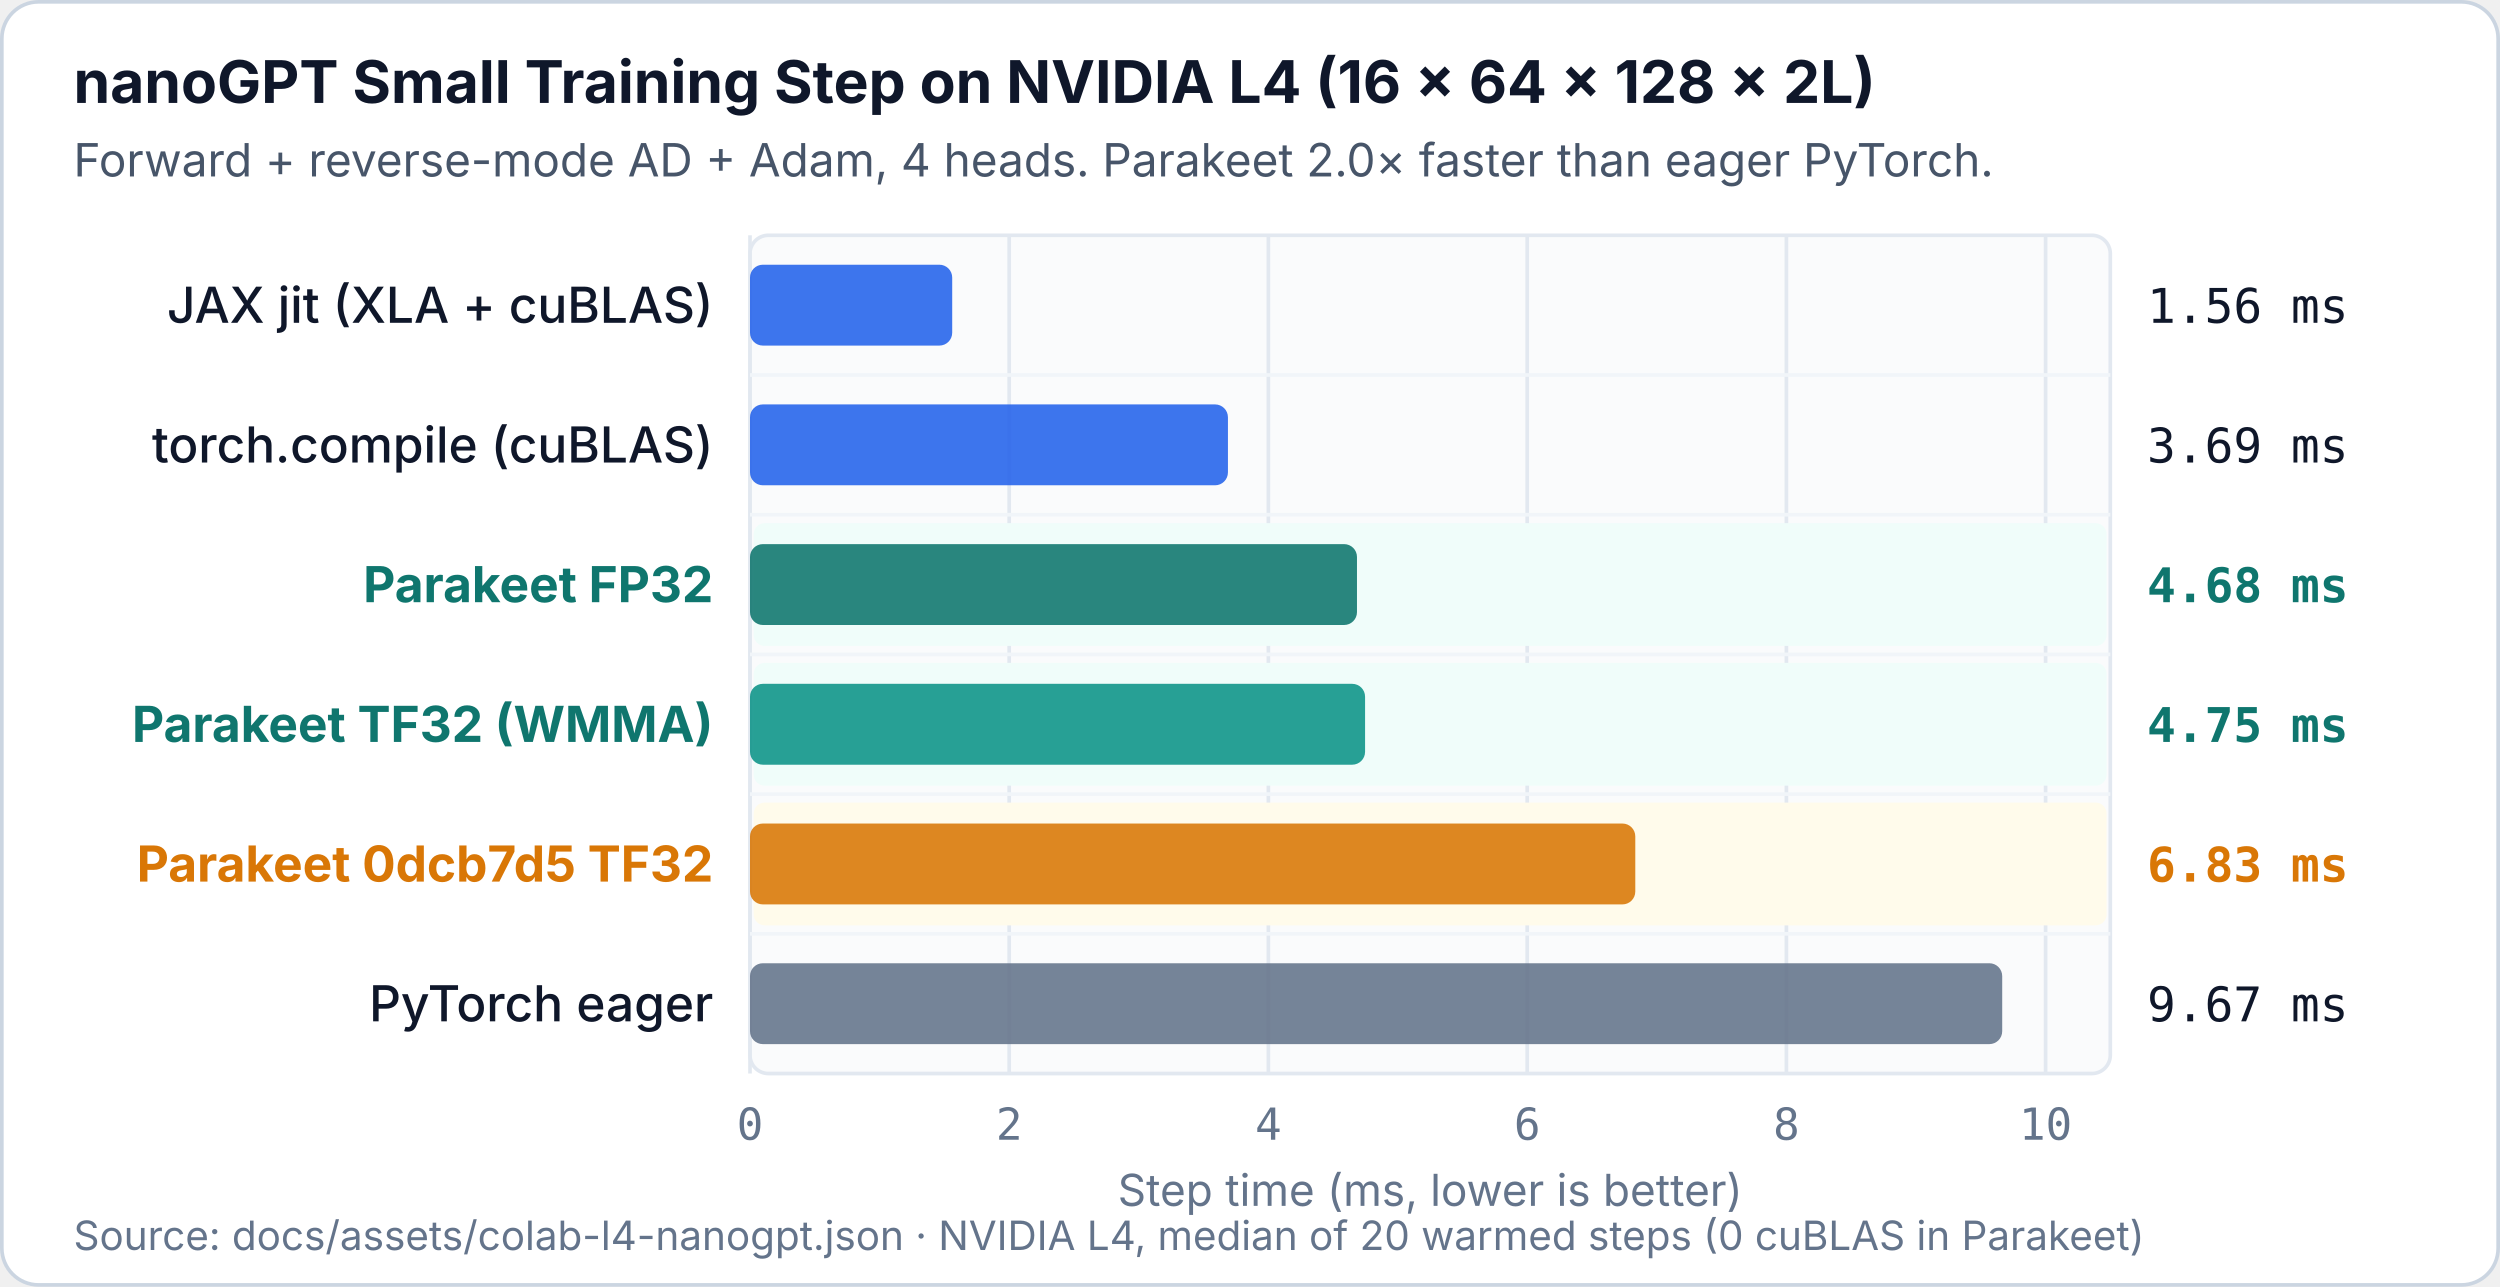
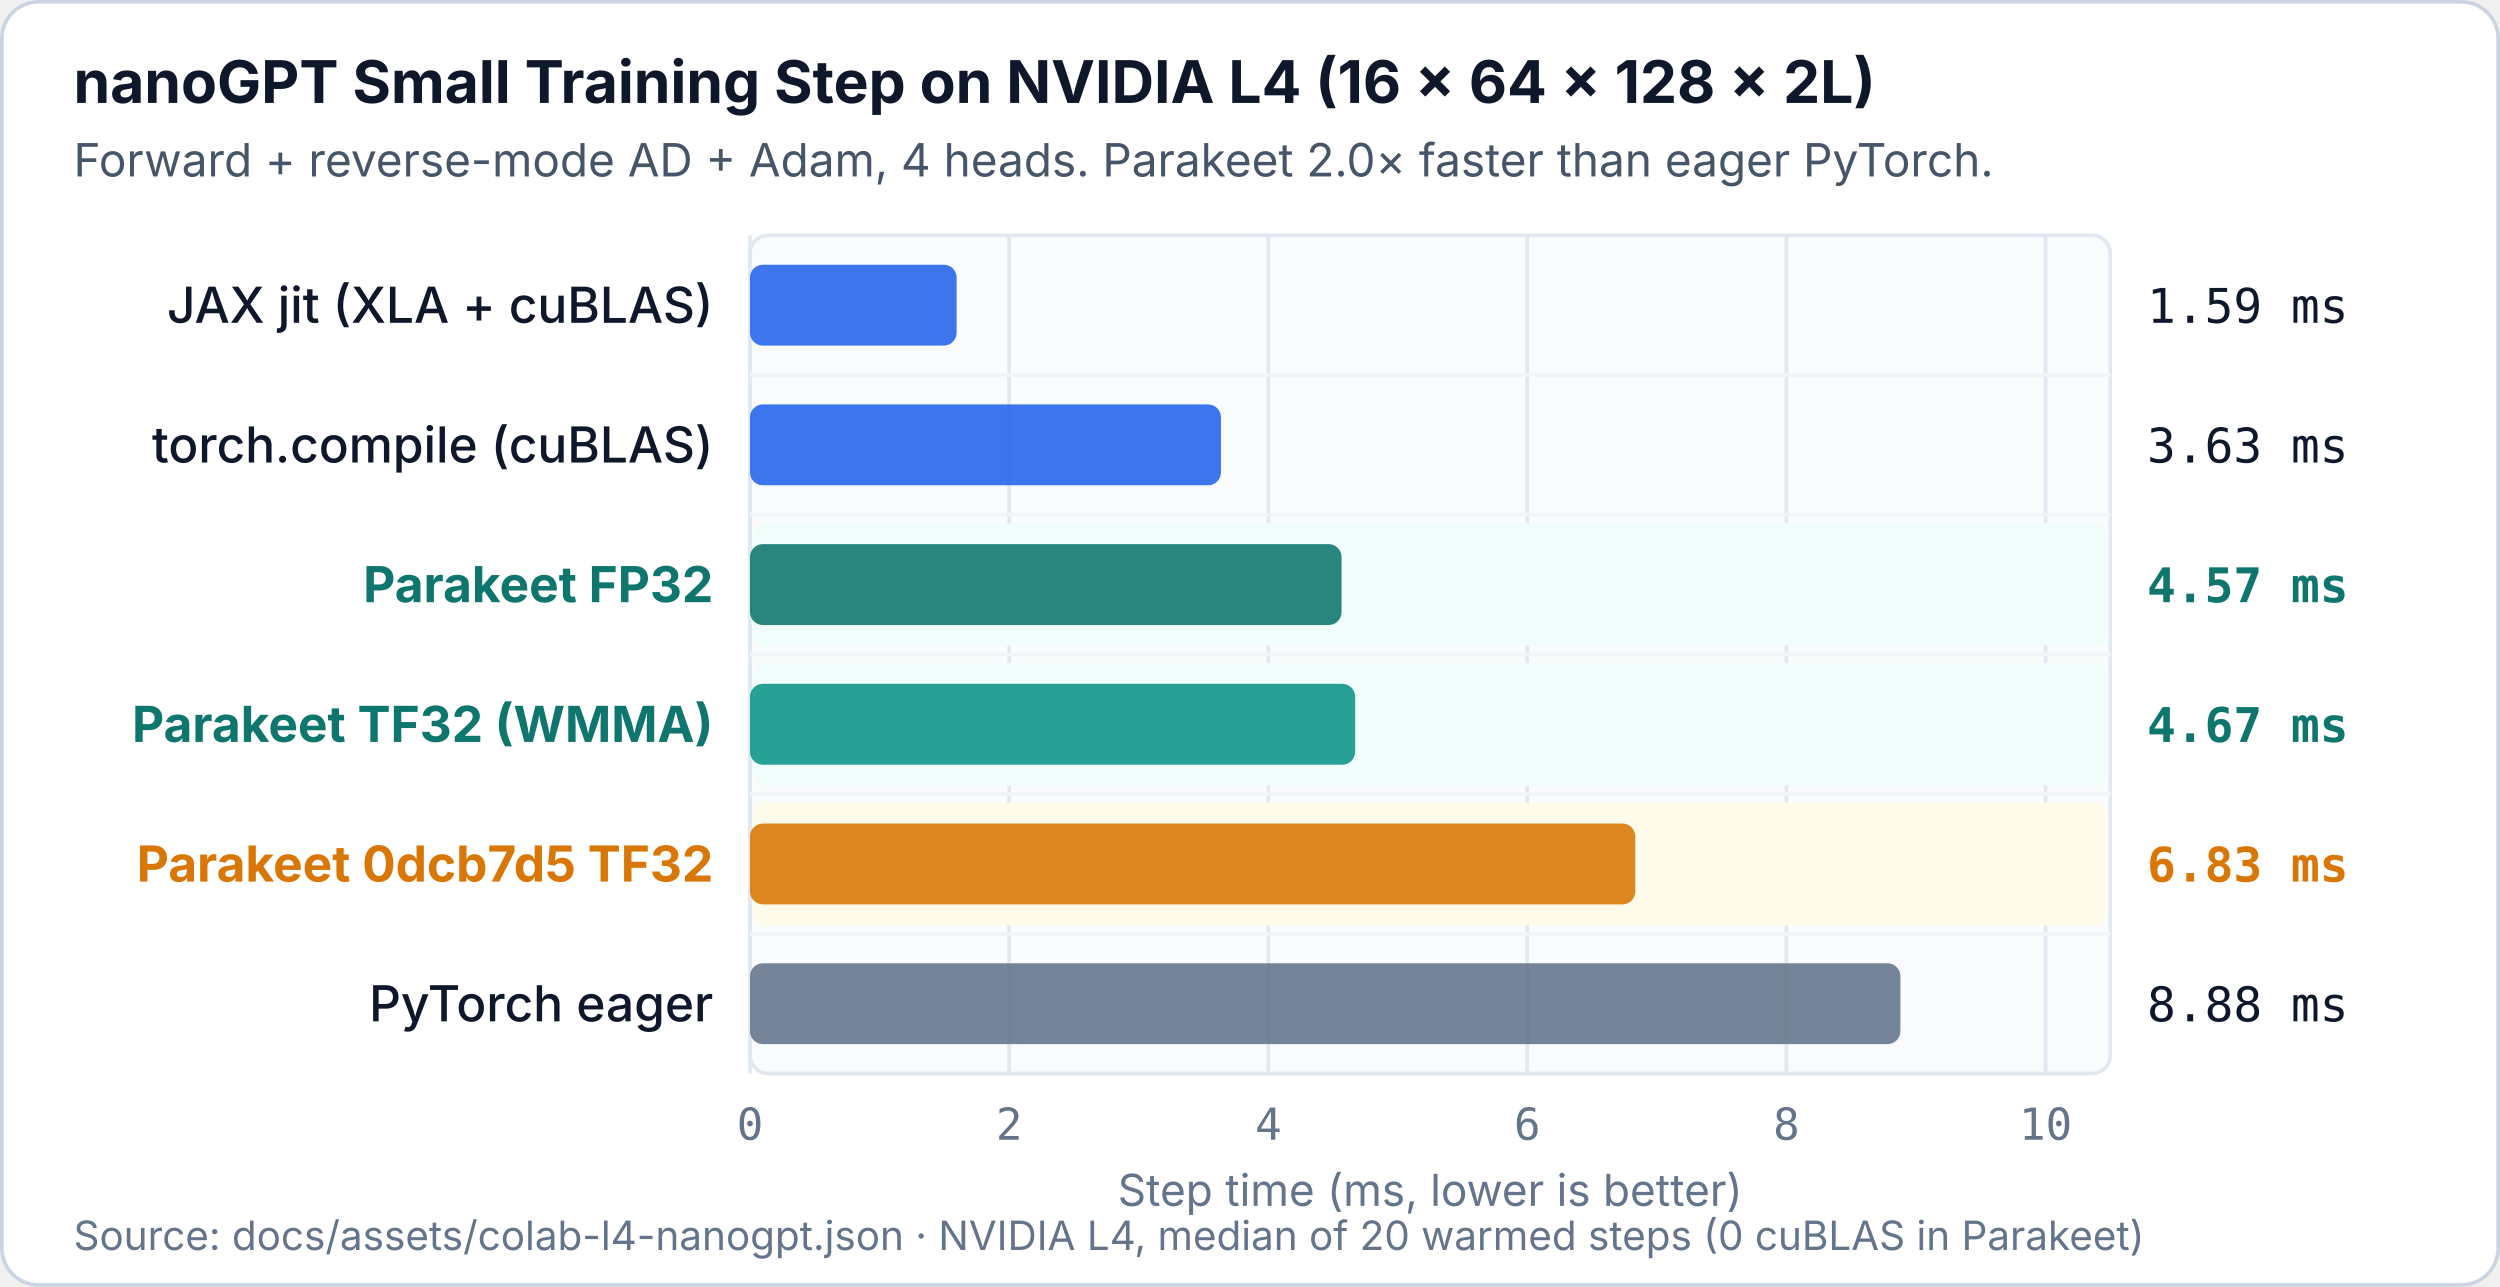
<svg xmlns="http://www.w3.org/2000/svg" viewBox="0 0 680 350" width="680" height="350" role="img" aria-label="nanoGPT Small Training Step on NVIDIA L4 (16 × 64 × 128 × 2L)">
  <rect x="0.5" y="0.5" width="679" height="349" rx="10" fill="#ffffff" stroke="#cbd5e1" />
  <text x="20" y="28" font-family="Inter, -apple-system, BlinkMacSystemFont, 'Segoe UI', Helvetica, Arial, sans-serif" font-size="16" font-weight="700" fill="#0f172a">nanoGPT Small Training Step on NVIDIA L4 (16 × 64 × 128 × 2L)</text>
  <text x="20" y="48" font-family="Inter, -apple-system, BlinkMacSystemFont, 'Segoe UI', Helvetica, Arial, sans-serif" font-size="12.5" fill="#475569">Forward + reverse-mode AD + Adam, 4 heads. Parakeet 2.0× faster than eager PyTorch.</text>
  <rect x="204.0" y="64.0" width="370.0" height="228.0" rx="5" fill="#fafbfc" stroke="#e2e8f0" />
  <line x1="204.0" y1="64.0" x2="204.0" y2="292.0" stroke="#e2e8f0" />
  <text x="204.0" y="310.0" text-anchor="middle" font-family="'JetBrains Mono', ui-monospace, SFMono-Regular, Menlo, monospace" font-size="12" fill="#64748b">0</text>
  <line x1="274.5" y1="64.0" x2="274.5" y2="292.0" stroke="#e2e8f0" />
  <text x="274.5" y="310.0" text-anchor="middle" font-family="'JetBrains Mono', ui-monospace, SFMono-Regular, Menlo, monospace" font-size="12" fill="#64748b">2</text>
  <line x1="345.0" y1="64.0" x2="345.0" y2="292.0" stroke="#e2e8f0" />
  <text x="345.0" y="310.0" text-anchor="middle" font-family="'JetBrains Mono', ui-monospace, SFMono-Regular, Menlo, monospace" font-size="12" fill="#64748b">4</text>
  <line x1="415.4" y1="64.0" x2="415.4" y2="292.0" stroke="#e2e8f0" />
  <text x="415.4" y="310.0" text-anchor="middle" font-family="'JetBrains Mono', ui-monospace, SFMono-Regular, Menlo, monospace" font-size="12" fill="#64748b">6</text>
  <line x1="485.9" y1="64.0" x2="485.9" y2="292.0" stroke="#e2e8f0" />
  <text x="485.9" y="310.0" text-anchor="middle" font-family="'JetBrains Mono', ui-monospace, SFMono-Regular, Menlo, monospace" font-size="12" fill="#64748b">8</text>
  <line x1="556.4" y1="64.0" x2="556.4" y2="292.0" stroke="#e2e8f0" />
  <text x="556.4" y="310.0" text-anchor="middle" font-family="'JetBrains Mono', ui-monospace, SFMono-Regular, Menlo, monospace" font-size="12" fill="#64748b">10</text>
  <text x="389.0" y="328.0" text-anchor="middle" font-family="Inter, -apple-system, BlinkMacSystemFont, 'Segoe UI', Helvetica, Arial, sans-serif" font-size="12" fill="#64748b">Step time (ms, lower is better)</text>
  <text x="194.0" y="87.8" text-anchor="end" font-family="Inter, -apple-system, BlinkMacSystemFont, 'Segoe UI', Helvetica, Arial, sans-serif" font-size="13.5" font-weight="500" fill="#0f172a">JAX jit (XLA + cuBLAS)</text>
-   <rect x="204.0" y="72.0" width="55.0" height="22.0" rx="3.5" fill="#2563eb" fill-opacity="0.88" />
-   <text x="584.0" y="87.8" font-family="'JetBrains Mono', ui-monospace, SFMono-Regular, Menlo, monospace" font-size="13" font-weight="500" fill="#0f172a">1.56 ms</text>
+   <rect x="204.0" y="72.0" width="56.2" height="22.0" rx="3.5" fill="#2563eb" fill-opacity="0.88" />
+   <text x="584.0" y="87.8" font-family="'JetBrains Mono', ui-monospace, SFMono-Regular, Menlo, monospace" font-size="13" font-weight="500" fill="#0f172a">1.59 ms</text>
  <line x1="204.0" y1="102.0" x2="574.0" y2="102.0" stroke="#f1f5f9" />
  <text x="194.0" y="125.8" text-anchor="end" font-family="Inter, -apple-system, BlinkMacSystemFont, 'Segoe UI', Helvetica, Arial, sans-serif" font-size="13.5" font-weight="500" fill="#0f172a">torch.compile (cuBLAS)</text>
-   <rect x="204.0" y="110.0" width="130.0" height="22.0" rx="3.5" fill="#2563eb" fill-opacity="0.88" />
-   <text x="584.0" y="125.8" font-family="'JetBrains Mono', ui-monospace, SFMono-Regular, Menlo, monospace" font-size="13" font-weight="500" fill="#0f172a">3.69 ms</text>
+   <rect x="204.0" y="110.0" width="128.1" height="22.0" rx="3.5" fill="#2563eb" fill-opacity="0.88" />
+   <text x="584.0" y="125.8" font-family="'JetBrains Mono', ui-monospace, SFMono-Regular, Menlo, monospace" font-size="13" font-weight="500" fill="#0f172a">3.63 ms</text>
  <rect x="205.0" y="142.3" width="368.0" height="33.4" rx="3" fill="#f0fdfa" />
  <line x1="204.0" y1="140.0" x2="574.0" y2="140.0" stroke="#f1f5f9" />
  <text x="194.0" y="163.8" text-anchor="end" font-family="Inter, -apple-system, BlinkMacSystemFont, 'Segoe UI', Helvetica, Arial, sans-serif" font-size="13.5" font-weight="700" fill="#0f766e">Parakeet FP32</text>
-   <rect x="204.0" y="148.0" width="165.1" height="22.0" rx="3.5" fill="#0f766e" fill-opacity="0.88" />
-   <text x="584.0" y="163.8" font-family="'JetBrains Mono', ui-monospace, SFMono-Regular, Menlo, monospace" font-size="13" font-weight="700" fill="#0f766e">4.68 ms</text>
+   <rect x="204.0" y="148.0" width="160.9" height="22.0" rx="3.5" fill="#0f766e" fill-opacity="0.88" />
+   <text x="584.0" y="163.8" font-family="'JetBrains Mono', ui-monospace, SFMono-Regular, Menlo, monospace" font-size="13" font-weight="700" fill="#0f766e">4.57 ms</text>
  <rect x="205.0" y="180.3" width="368.0" height="33.4" rx="3" fill="#f0fdfa" />
  <line x1="204.0" y1="178.0" x2="574.0" y2="178.0" stroke="#f1f5f9" />
  <text x="194.0" y="201.8" text-anchor="end" font-family="Inter, -apple-system, BlinkMacSystemFont, 'Segoe UI', Helvetica, Arial, sans-serif" font-size="13.5" font-weight="700" fill="#0f766e">Parakeet TF32 (WMMA)</text>
-   <rect x="204.0" y="186.0" width="167.3" height="22.0" rx="3.5" fill="#0d9488" fill-opacity="0.88" />
-   <text x="584.0" y="201.8" font-family="'JetBrains Mono', ui-monospace, SFMono-Regular, Menlo, monospace" font-size="13" font-weight="700" fill="#0f766e">4.75 ms</text>
+   <rect x="204.0" y="186.0" width="164.6" height="22.0" rx="3.5" fill="#0d9488" fill-opacity="0.88" />
+   <text x="584.0" y="201.8" font-family="'JetBrains Mono', ui-monospace, SFMono-Regular, Menlo, monospace" font-size="13" font-weight="700" fill="#0f766e">4.67 ms</text>
  <rect x="205.0" y="218.3" width="368.0" height="33.4" rx="3" fill="#fffbeb" />
  <line x1="204.0" y1="216.0" x2="574.0" y2="216.0" stroke="#f1f5f9" />
  <text x="194.0" y="239.8" text-anchor="end" font-family="Inter, -apple-system, BlinkMacSystemFont, 'Segoe UI', Helvetica, Arial, sans-serif" font-size="13.5" font-weight="700" fill="#d97706">Parakeet 0dcb7d5 TF32</text>
  <rect x="204.0" y="224.0" width="240.8" height="22.0" rx="3.5" fill="#d97706" fill-opacity="0.88" />
  <text x="584.0" y="239.8" font-family="'JetBrains Mono', ui-monospace, SFMono-Regular, Menlo, monospace" font-size="13" font-weight="700" fill="#d97706">6.83 ms</text>
  <line x1="204.0" y1="254.0" x2="574.0" y2="254.0" stroke="#f1f5f9" />
  <text x="194.0" y="277.8" text-anchor="end" font-family="Inter, -apple-system, BlinkMacSystemFont, 'Segoe UI', Helvetica, Arial, sans-serif" font-size="13.5" font-weight="500" fill="#0f172a">PyTorch eager</text>
-   <rect x="204.0" y="262.0" width="340.6" height="22.0" rx="3.5" fill="#64748b" fill-opacity="0.88" />
-   <text x="584.0" y="277.8" font-family="'JetBrains Mono', ui-monospace, SFMono-Regular, Menlo, monospace" font-size="13" font-weight="500" fill="#0f172a">9.67 ms</text>
+   <rect x="204.0" y="262.0" width="312.9" height="22.0" rx="3.5" fill="#64748b" fill-opacity="0.88" />
+   <text x="584.0" y="277.8" font-family="'JetBrains Mono', ui-monospace, SFMono-Regular, Menlo, monospace" font-size="13" font-weight="500" fill="#0f172a">8.88 ms</text>
  <text x="20" y="340" font-family="Inter, -apple-system, BlinkMacSystemFont, 'Segoe UI', Helvetica, Arial, sans-serif" font-size="11" fill="#64748b">Source: docs/assets/colab-l4-nanogpt.json · NVIDIA L4, median of 20 warmed steps (0 cuBLAS in Parakeet)</text>
</svg>
